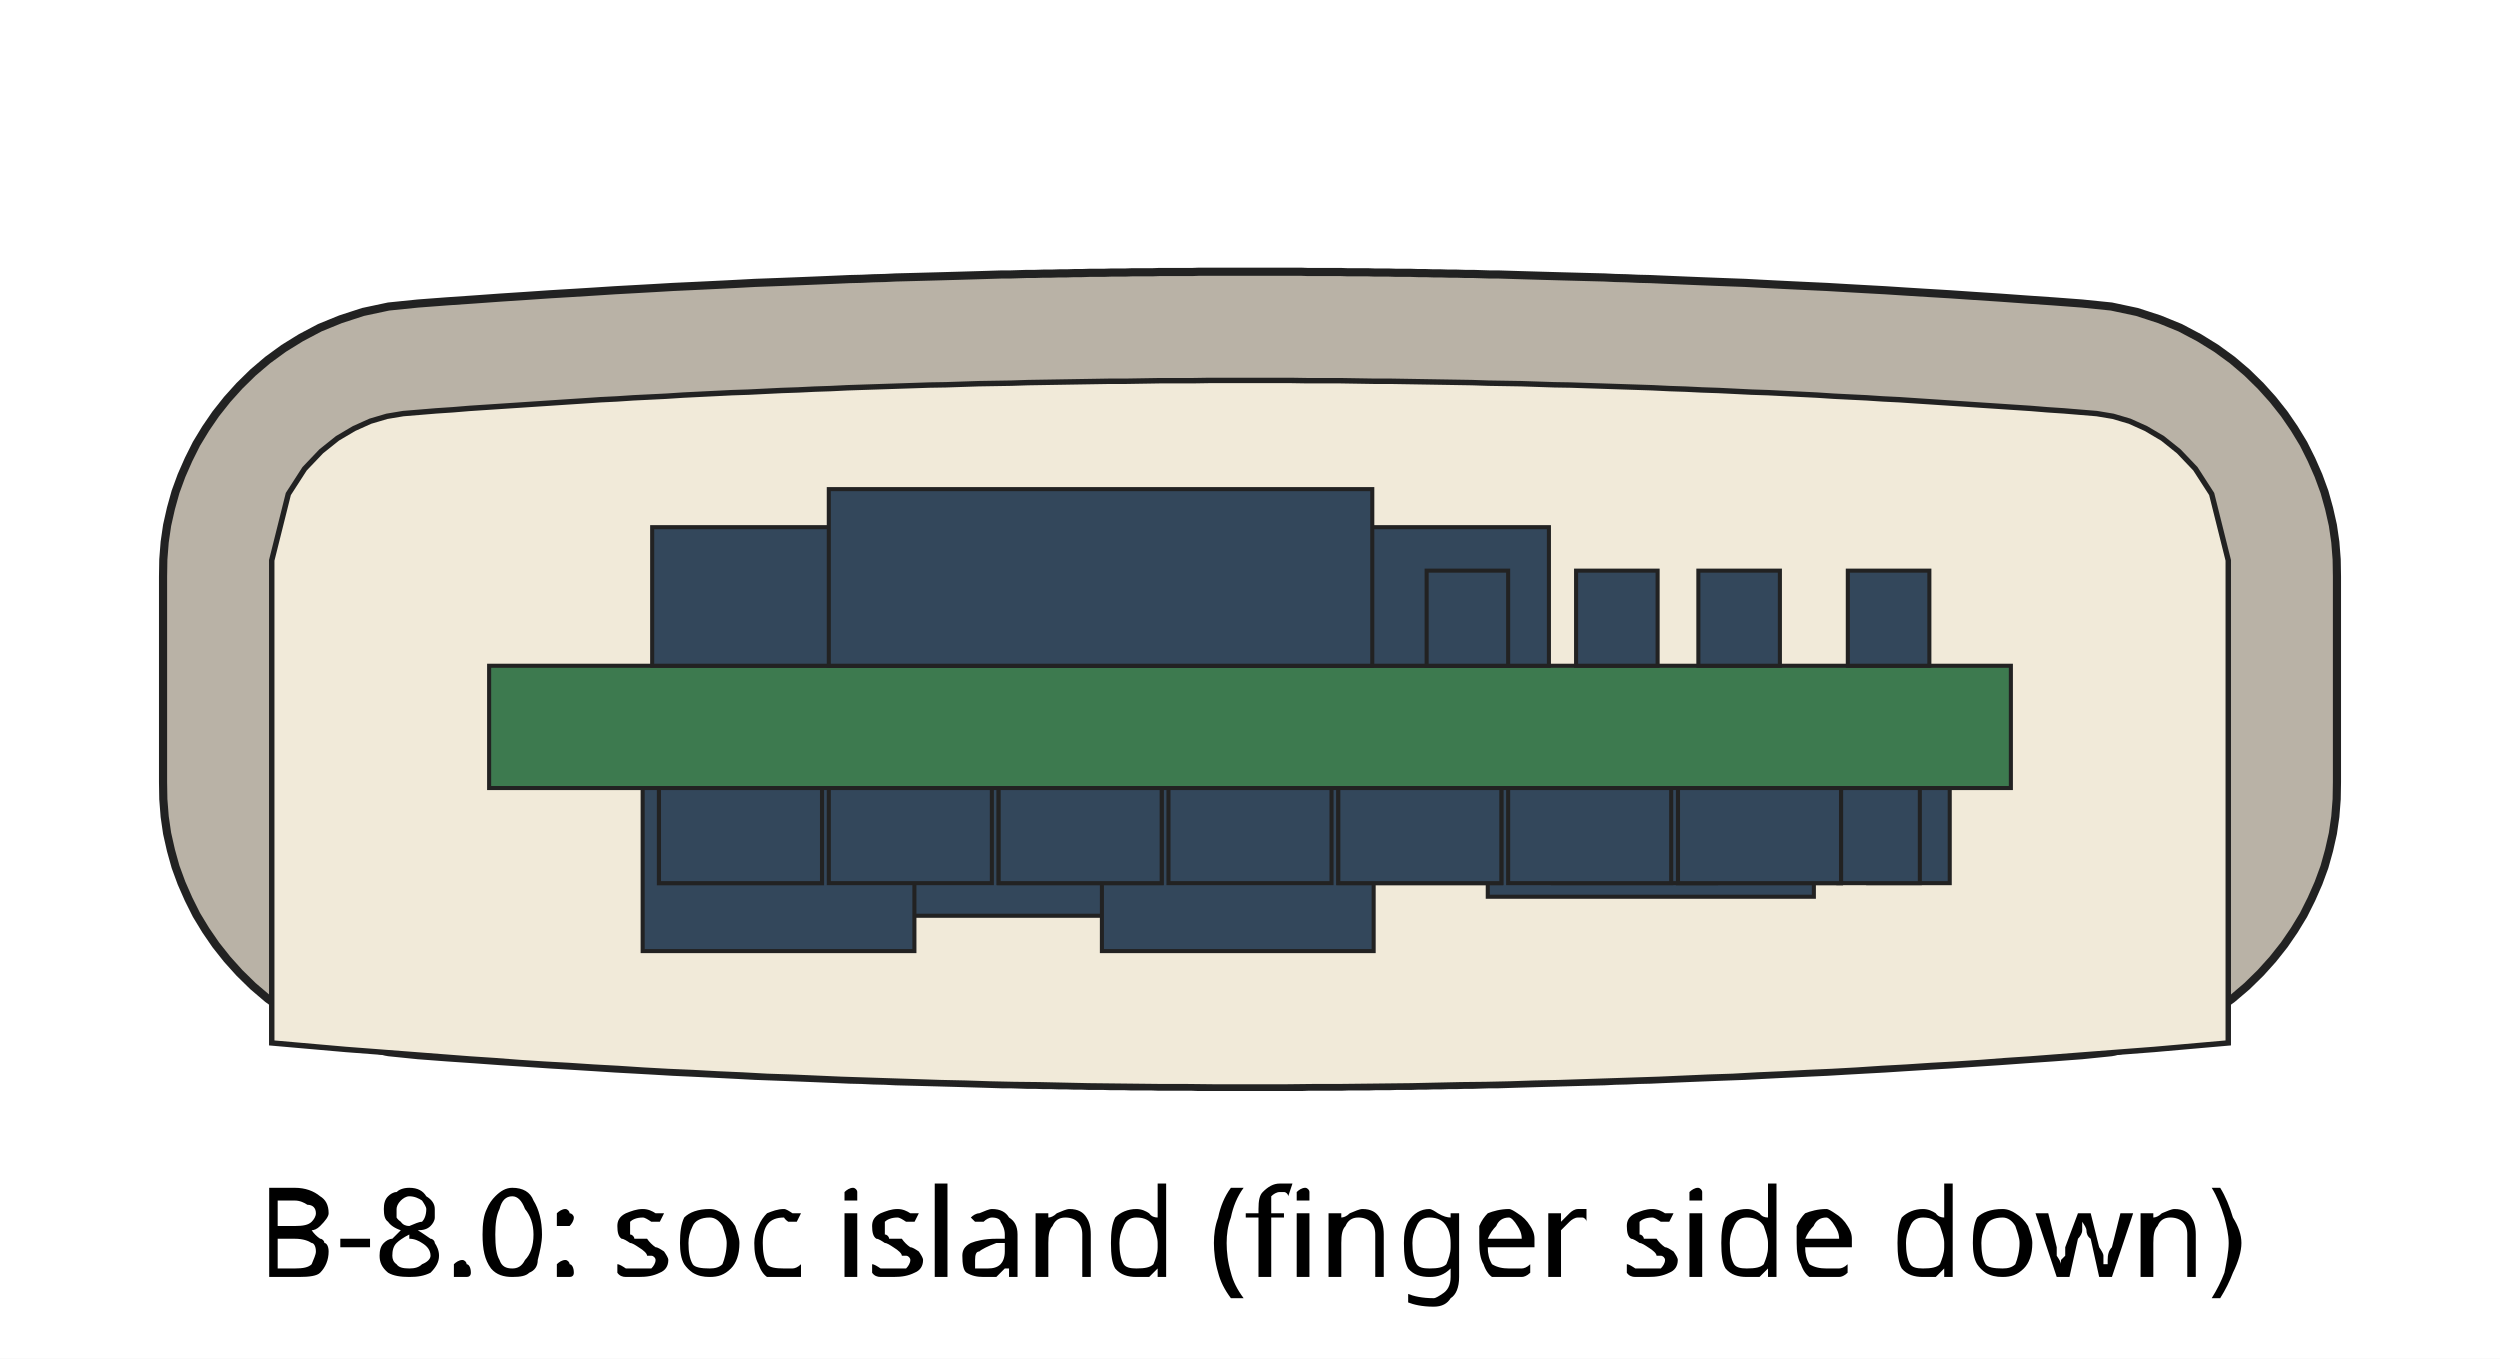
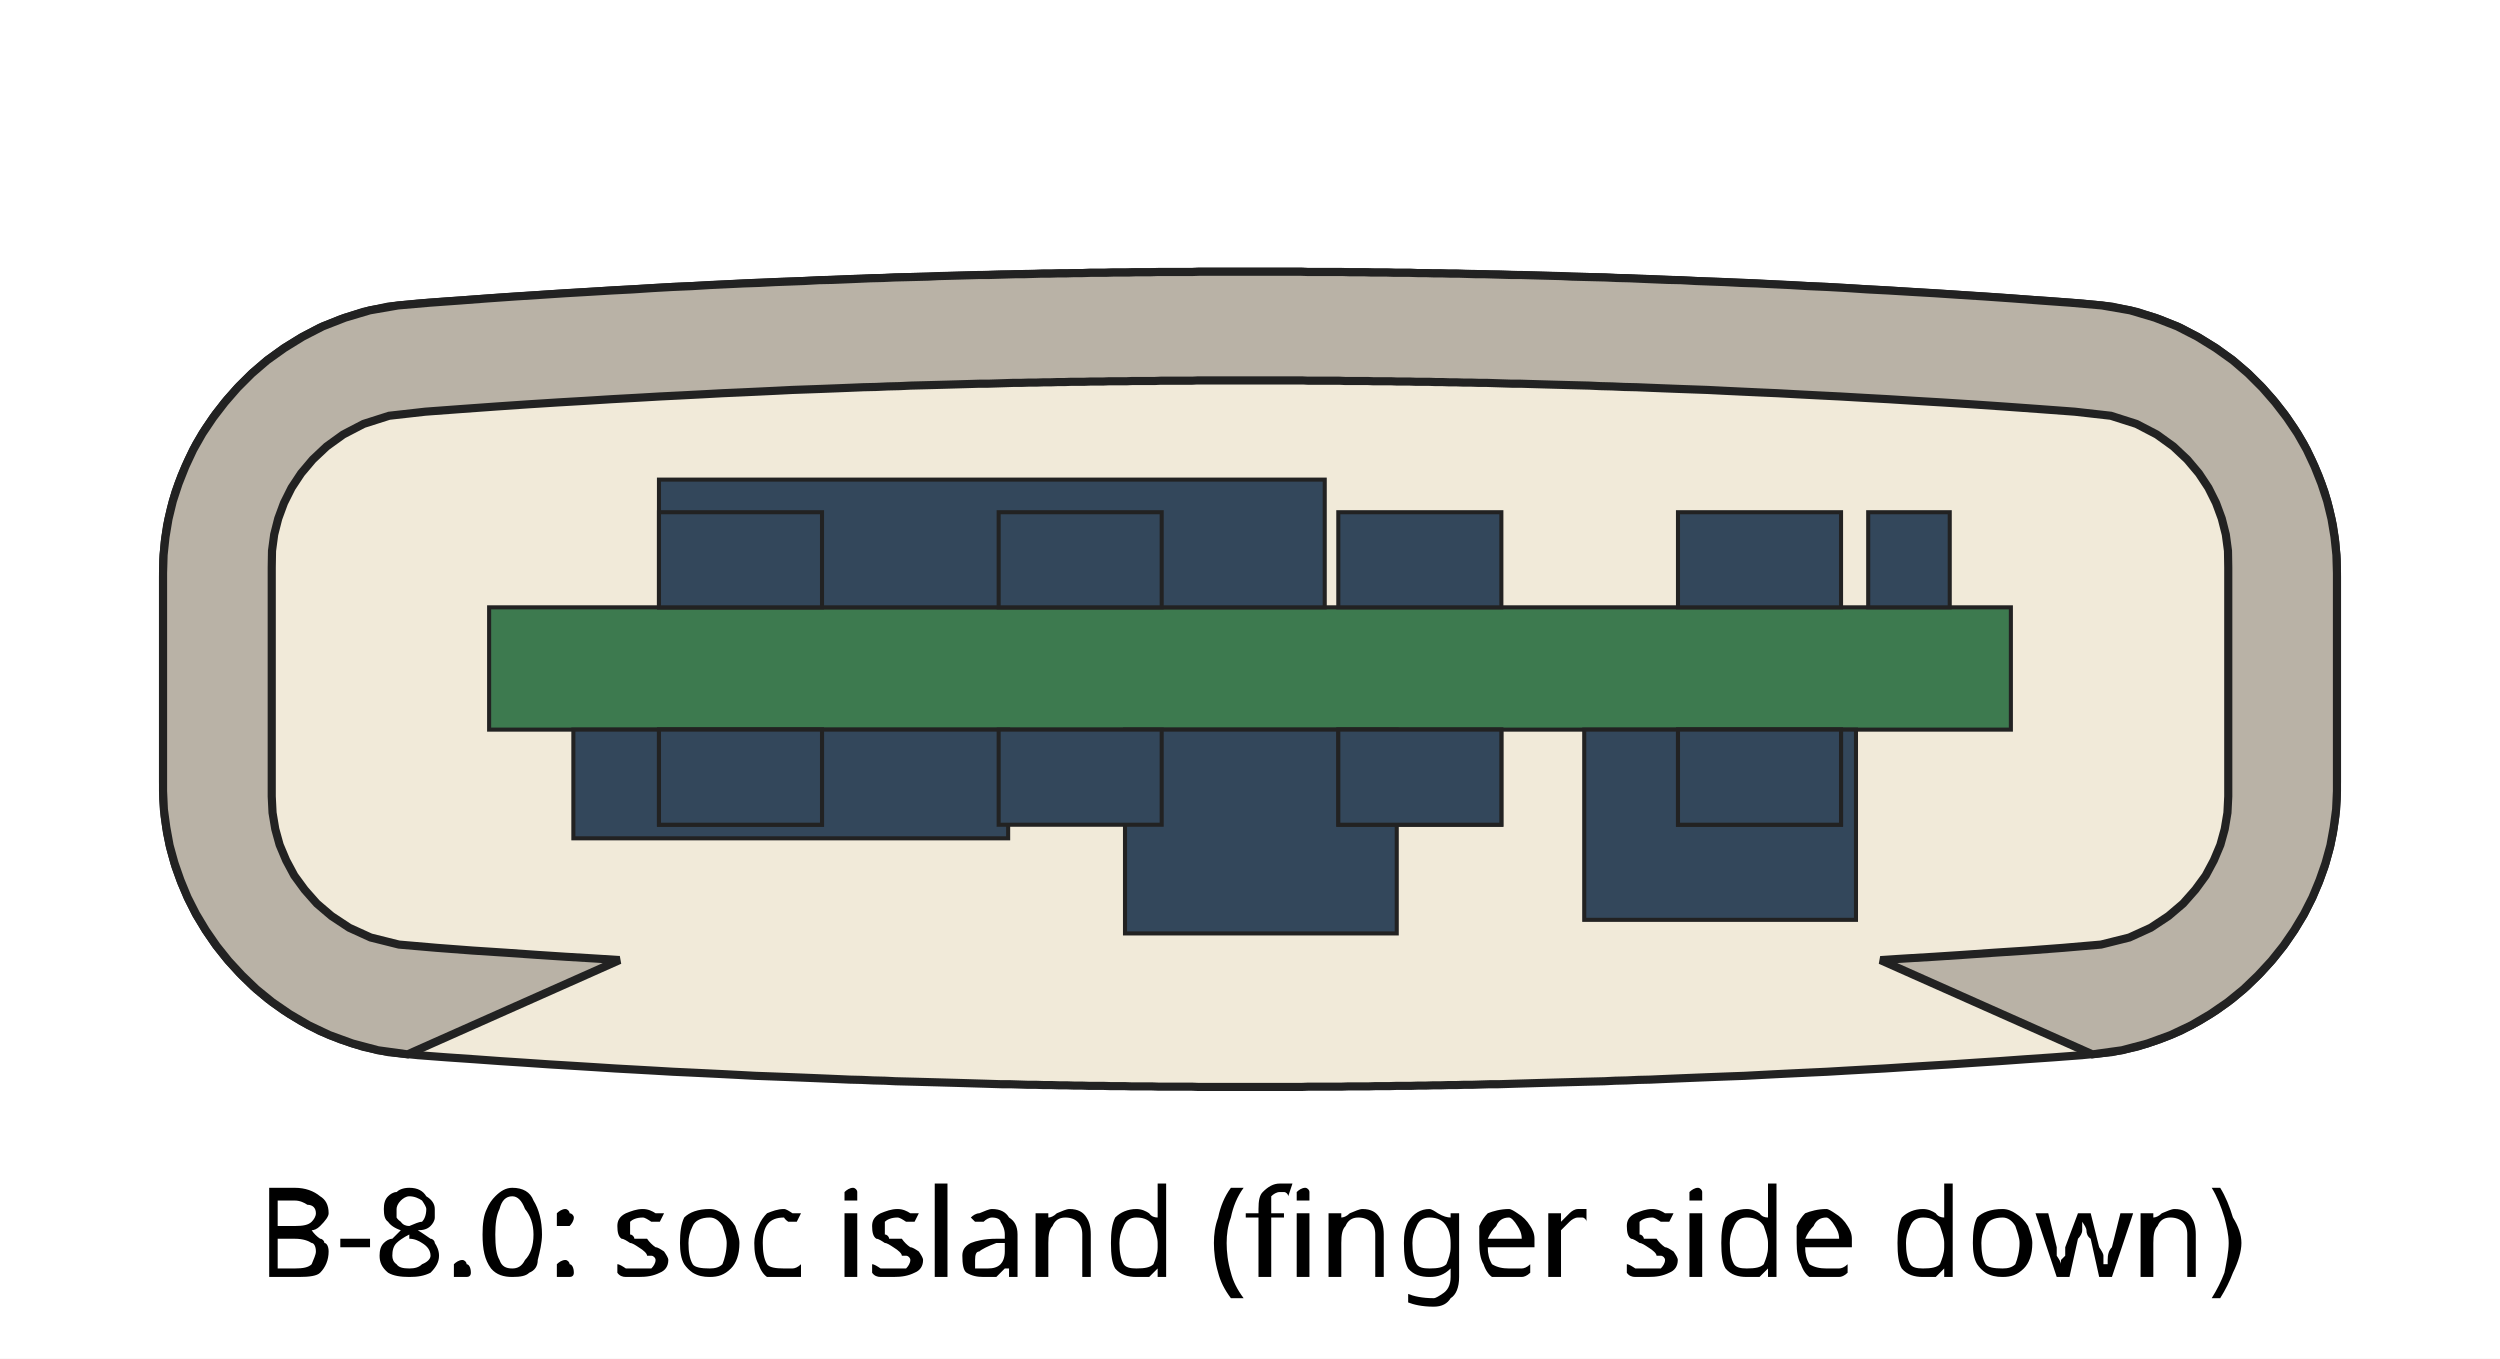
<svg xmlns="http://www.w3.org/2000/svg" viewBox="-4.60 -2.50 9.20 5.00" width="640" font-family="sans-serif">
  <rect x="-4.60" y="-2.50" width="9.20" height="5.00" fill="#fff" />
-   <polygon points="0.000,-1.500 0.024,-1.500 0.047,-1.500 0.071,-1.500 0.094,-1.500 0.118,-1.500 0.142,-1.500 0.166,-1.500 0.189,-1.500 0.213,-1.499 0.237,-1.499 0.262,-1.499 0.286,-1.499 0.310,-1.499 0.335,-1.499 0.360,-1.498 0.385,-1.498 0.410,-1.498 0.435,-1.498 0.461,-1.497 0.486,-1.497 0.512,-1.497 0.539,-1.496 0.565,-1.496 0.592,-1.496 0.619,-1.495 0.647,-1.495 0.675,-1.494 0.703,-1.494 0.732,-1.493 0.761,-1.493 0.790,-1.492 0.820,-1.492 0.850,-1.491 0.881,-1.490 0.913,-1.490 0.945,-1.489 0.977,-1.488 1.011,-1.487 1.045,-1.486 1.079,-1.485 1.115,-1.484 1.151,-1.483 1.188,-1.482 1.225,-1.481 1.264,-1.480 1.304,-1.479 1.344,-1.477 1.386,-1.476 1.429,-1.474 1.473,-1.473 1.518,-1.471 1.565,-1.469 1.613,-1.467 1.662,-1.465 1.713,-1.463 1.766,-1.461 1.821,-1.459 1.877,-1.456 1.935,-1.453 1.996,-1.450 2.059,-1.447 2.124,-1.444 2.192,-1.440 2.263,-1.436 2.336,-1.432 2.413,-1.427 2.494,-1.422 2.577,-1.417 2.665,-1.411 2.757,-1.405 2.854,-1.398 2.956,-1.391 3.062,-1.383 3.170,-1.372 3.264,-1.352 3.347,-1.325 3.423,-1.294 3.493,-1.257 3.556,-1.218 3.615,-1.175 3.669,-1.129 3.719,-1.080 3.764,-1.030 3.806,-0.977 3.843,-0.923 3.877,-0.867 3.906,-0.809 3.932,-0.750 3.954,-0.690 3.971,-0.629 3.985,-0.567 3.994,-0.505 3.999,-0.441 4.000,-0.378 4.000,-0.315 4.000,-0.252 4.000,-0.189 4.000,-0.126 4.000,-0.063 4.000,-0.000 4.000,0.063 4.000,0.126 4.000,0.189 4.000,0.252 4.000,0.315 4.000,0.378 3.999,0.441 3.994,0.505 3.985,0.567 3.971,0.629 3.954,0.690 3.932,0.750 3.906,0.809 3.877,0.867 3.843,0.923 3.806,0.977 3.764,1.030 3.719,1.080 3.669,1.129 3.615,1.175 3.556,1.218 3.493,1.257 3.423,1.294 3.347,1.325 3.264,1.352 3.170,1.372 3.062,1.383 2.956,1.391 2.854,1.398 2.757,1.405 2.665,1.411 2.577,1.417 2.494,1.422 2.413,1.427 2.336,1.432 2.263,1.436 2.192,1.440 2.124,1.444 2.059,1.447 1.996,1.450 1.935,1.453 1.877,1.456 1.821,1.459 1.766,1.461 1.713,1.463 1.662,1.465 1.613,1.467 1.565,1.469 1.518,1.471 1.473,1.473 1.429,1.474 1.386,1.476 1.344,1.477 1.304,1.479 1.264,1.480 1.225,1.481 1.188,1.482 1.151,1.483 1.115,1.484 1.079,1.485 1.045,1.486 1.011,1.487 0.977,1.488 0.945,1.489 0.913,1.490 0.881,1.490 0.850,1.491 0.820,1.492 0.790,1.492 0.761,1.493 0.732,1.493 0.703,1.494 0.675,1.494 0.647,1.495 0.619,1.495 0.592,1.496 0.565,1.496 0.539,1.496 0.512,1.497 0.486,1.497 0.461,1.497 0.435,1.498 0.410,1.498 0.385,1.498 0.360,1.498 0.335,1.499 0.310,1.499 0.286,1.499 0.262,1.499 0.237,1.499 0.213,1.499 0.189,1.500 0.166,1.500 0.142,1.500 0.118,1.500 0.094,1.500 0.071,1.500 0.047,1.500 0.024,1.500 0.000,1.500 -0.024,1.500 -0.047,1.500 -0.071,1.500 -0.094,1.500 -0.118,1.500 -0.142,1.500 -0.166,1.500 -0.189,1.500 -0.213,1.499 -0.237,1.499 -0.262,1.499 -0.286,1.499 -0.310,1.499 -0.335,1.499 -0.360,1.498 -0.385,1.498 -0.410,1.498 -0.435,1.498 -0.461,1.497 -0.486,1.497 -0.512,1.497 -0.539,1.496 -0.565,1.496 -0.592,1.496 -0.619,1.495 -0.647,1.495 -0.675,1.494 -0.703,1.494 -0.732,1.493 -0.761,1.493 -0.790,1.492 -0.820,1.492 -0.850,1.491 -0.881,1.490 -0.913,1.490 -0.945,1.489 -0.977,1.488 -1.011,1.487 -1.045,1.486 -1.079,1.485 -1.115,1.484 -1.151,1.483 -1.188,1.482 -1.225,1.481 -1.264,1.480 -1.304,1.479 -1.344,1.477 -1.386,1.476 -1.429,1.474 -1.473,1.473 -1.518,1.471 -1.565,1.469 -1.613,1.467 -1.662,1.465 -1.713,1.463 -1.766,1.461 -1.821,1.459 -1.877,1.456 -1.935,1.453 -1.996,1.450 -2.059,1.447 -2.124,1.444 -2.192,1.440 -2.263,1.436 -2.336,1.432 -2.413,1.427 -2.494,1.422 -2.577,1.417 -2.665,1.411 -2.757,1.405 -2.854,1.398 -2.956,1.391 -3.062,1.383 -3.170,1.372 -3.264,1.352 -3.347,1.325 -3.423,1.294 -3.493,1.257 -3.556,1.218 -3.615,1.175 -3.669,1.129 -3.719,1.080 -3.764,1.030 -3.806,0.977 -3.843,0.923 -3.877,0.867 -3.906,0.809 -3.932,0.750 -3.954,0.690 -3.971,0.629 -3.985,0.567 -3.994,0.505 -3.999,0.441 -4.000,0.378 -4.000,0.315 -4.000,0.252 -4.000,0.189 -4.000,0.126 -4.000,0.063 -4.000,0.000 -4.000,-0.063 -4.000,-0.126 -4.000,-0.189 -4.000,-0.252 -4.000,-0.315 -4.000,-0.378 -3.999,-0.441 -3.994,-0.505 -3.985,-0.567 -3.971,-0.629 -3.954,-0.690 -3.932,-0.750 -3.906,-0.809 -3.877,-0.867 -3.843,-0.923 -3.806,-0.977 -3.764,-1.030 -3.719,-1.080 -3.669,-1.129 -3.615,-1.175 -3.556,-1.218 -3.493,-1.257 -3.423,-1.294 -3.347,-1.325 -3.264,-1.352 -3.170,-1.372 -3.062,-1.383 -2.956,-1.391 -2.854,-1.398 -2.757,-1.405 -2.665,-1.411 -2.577,-1.417 -2.494,-1.422 -2.413,-1.427 -2.336,-1.432 -2.263,-1.436 -2.192,-1.440 -2.124,-1.444 -2.059,-1.447 -1.996,-1.450 -1.935,-1.453 -1.877,-1.456 -1.821,-1.459 -1.766,-1.461 -1.713,-1.463 -1.662,-1.465 -1.613,-1.467 -1.565,-1.469 -1.518,-1.471 -1.473,-1.473 -1.429,-1.474 -1.386,-1.476 -1.344,-1.477 -1.304,-1.479 -1.264,-1.480 -1.225,-1.481 -1.188,-1.482 -1.151,-1.483 -1.115,-1.484 -1.079,-1.485 -1.045,-1.486 -1.011,-1.487 -0.977,-1.488 -0.945,-1.489 -0.913,-1.490 -0.881,-1.490 -0.850,-1.491 -0.820,-1.492 -0.790,-1.492 -0.761,-1.493 -0.732,-1.493 -0.703,-1.494 -0.675,-1.494 -0.647,-1.495 -0.619,-1.495 -0.592,-1.496 -0.565,-1.496 -0.539,-1.496 -0.512,-1.497 -0.486,-1.497 -0.461,-1.497 -0.435,-1.498 -0.410,-1.498 -0.385,-1.498 -0.360,-1.498 -0.335,-1.499 -0.310,-1.499 -0.286,-1.499 -0.262,-1.499 -0.237,-1.499 -0.213,-1.499 -0.189,-1.500 -0.166,-1.500 -0.142,-1.500 -0.118,-1.500 -0.094,-1.500 -0.071,-1.500 -0.047,-1.500 -0.024,-1.500" fill="#b9b2a6" stroke="#222" stroke-width="0.03" />
-   <polygon points="-3.600,-0.438 -3.539,-0.682 -3.479,-0.775 -3.418,-0.839 -3.358,-0.887 -3.297,-0.923 -3.237,-0.950 -3.176,-0.968 -3.116,-0.978 -3.055,-0.983 -2.995,-0.988 -2.934,-0.992 -2.874,-0.997 -2.813,-1.001 -2.753,-1.005 -2.692,-1.009 -2.632,-1.013 -2.571,-1.017 -2.511,-1.021 -2.450,-1.025 -2.390,-1.029 -2.329,-1.032 -2.269,-1.036 -2.208,-1.039 -2.148,-1.042 -2.087,-1.046 -2.027,-1.049 -1.966,-1.052 -1.906,-1.055 -1.845,-1.057 -1.785,-1.060 -1.724,-1.063 -1.664,-1.065 -1.603,-1.068 -1.543,-1.070 -1.482,-1.073 -1.422,-1.075 -1.361,-1.077 -1.301,-1.079 -1.240,-1.081 -1.180,-1.083 -1.119,-1.084 -1.059,-1.086 -0.998,-1.088 -0.938,-1.089 -0.877,-1.090 -0.817,-1.092 -0.756,-1.093 -0.696,-1.094 -0.635,-1.095 -0.575,-1.096 -0.514,-1.097 -0.454,-1.097 -0.393,-1.098 -0.333,-1.099 -0.272,-1.099 -0.212,-1.099 -0.151,-1.100 -0.091,-1.100 -0.030,-1.100 0.030,-1.100 0.091,-1.100 0.151,-1.100 0.212,-1.099 0.272,-1.099 0.333,-1.099 0.393,-1.098 0.454,-1.097 0.514,-1.097 0.575,-1.096 0.635,-1.095 0.696,-1.094 0.756,-1.093 0.817,-1.092 0.877,-1.090 0.938,-1.089 0.998,-1.088 1.059,-1.086 1.119,-1.084 1.180,-1.083 1.240,-1.081 1.301,-1.079 1.361,-1.077 1.422,-1.075 1.482,-1.073 1.543,-1.070 1.603,-1.068 1.664,-1.065 1.724,-1.063 1.785,-1.060 1.845,-1.057 1.906,-1.055 1.966,-1.052 2.027,-1.049 2.087,-1.046 2.148,-1.042 2.208,-1.039 2.269,-1.036 2.329,-1.032 2.390,-1.029 2.450,-1.025 2.511,-1.021 2.571,-1.017 2.632,-1.013 2.692,-1.009 2.753,-1.005 2.813,-1.001 2.874,-0.997 2.934,-0.992 2.995,-0.988 3.055,-0.983 3.116,-0.978 3.176,-0.968 3.237,-0.950 3.297,-0.923 3.358,-0.887 3.418,-0.839 3.479,-0.775 3.539,-0.682 3.600,-0.438 3.600,1.338 3.509,1.346 3.418,1.354 3.327,1.362 3.235,1.369 3.144,1.376 3.053,1.383 2.962,1.390 2.871,1.397 2.780,1.403 2.689,1.410 2.597,1.416 2.506,1.421 2.415,1.427 2.324,1.432 2.233,1.438 2.142,1.443 2.051,1.447 1.959,1.452 1.868,1.456 1.777,1.461 1.686,1.464 1.595,1.468 1.504,1.472 1.413,1.475 1.322,1.478 1.230,1.481 1.139,1.484 1.048,1.486 0.957,1.489 0.866,1.491 0.775,1.492 0.684,1.494 0.592,1.496 0.501,1.497 0.410,1.498 0.319,1.499 0.228,1.499 0.137,1.500 0.046,1.500 -0.046,1.500 -0.137,1.500 -0.228,1.499 -0.319,1.499 -0.410,1.498 -0.501,1.497 -0.592,1.496 -0.684,1.494 -0.775,1.492 -0.866,1.491 -0.957,1.489 -1.048,1.486 -1.139,1.484 -1.230,1.481 -1.322,1.478 -1.413,1.475 -1.504,1.472 -1.595,1.468 -1.686,1.464 -1.777,1.461 -1.868,1.456 -1.959,1.452 -2.051,1.447 -2.142,1.443 -2.233,1.438 -2.324,1.432 -2.415,1.427 -2.506,1.421 -2.597,1.416 -2.689,1.410 -2.780,1.403 -2.871,1.397 -2.962,1.390 -3.053,1.383 -3.144,1.376 -3.235,1.369 -3.327,1.362 -3.418,1.354 -3.509,1.346 -3.600,1.338" fill="#f1ead9" stroke="#222" stroke-width="0.02" />
-   <polygon points="-2.800,0.400 -2.800,-0.050 2.800,-0.050 2.800,0.400" fill="#3d7a4f" stroke="#222" stroke-width="0.015" />
-   <polygon points="-2.175,0.870 -2.175,0.400 0.275,0.400 0.275,0.870" fill="#33475b" stroke="#222" stroke-width="0.015" />
-   <polygon points="0.875,0.800 0.875,0.400 2.075,0.400 2.075,0.800" fill="#33475b" stroke="#222" stroke-width="0.015" />
-   <polygon points="2.275,0.750 2.275,0.400 2.575,0.400 2.575,0.750" fill="#33475b" stroke="#222" stroke-width="0.015" />
-   <polygon points="-2.235,1.000 -2.235,0.400 -1.235,0.400 -1.235,1.000" fill="#33475b" stroke="#222" stroke-width="0.015" />
-   <polygon points="-0.545,1.000 -0.545,0.400 0.455,0.400 0.455,1.000" fill="#33475b" stroke="#222" stroke-width="0.015" />
-   <polygon points="1.115,0.750 1.115,0.400 1.715,0.400 1.715,0.750" fill="#33475b" stroke="#222" stroke-width="0.015" />
-   <polygon points="2.165,0.750 2.165,0.400 2.465,0.400 2.465,0.750" fill="#33475b" stroke="#222" stroke-width="0.015" />
-   <polygon points="-2.175,0.750 -2.175,0.400 -1.575,0.400 -1.575,0.750" fill="#33475b" stroke="#222" stroke-width="0.015" />
-   <polygon points="-0.925,0.750 -0.925,0.400 -0.325,0.400 -0.325,0.750" fill="#33475b" stroke="#222" stroke-width="0.015" />
-   <polygon points="0.325,0.750 0.325,0.400 0.925,0.400 0.925,0.750" fill="#33475b" stroke="#222" stroke-width="0.015" />
-   <polygon points="1.575,0.750 1.575,0.400 2.175,0.400 2.175,0.750" fill="#33475b" stroke="#222" stroke-width="0.015" />
-   <polygon points="-2.175,0.750 -2.175,0.400 -1.575,0.400 -1.575,0.750" fill="#33475b" stroke="#222" stroke-width="0.015" />
-   <polygon points="-0.925,0.750 -0.925,0.400 -0.325,0.400 -0.325,0.750" fill="#33475b" stroke="#222" stroke-width="0.015" />
-   <polygon points="0.325,0.750 0.325,0.400 0.925,0.400 0.925,0.750" fill="#33475b" stroke="#222" stroke-width="0.015" />
-   <polygon points="1.575,0.750 1.575,0.400 2.175,0.400 2.175,0.750" fill="#33475b" stroke="#222" stroke-width="0.015" />
-   <polygon points="-1.550,0.750 -1.550,0.400 -0.950,0.400 -0.950,0.750" fill="#33475b" stroke="#222" stroke-width="0.015" />
-   <polygon points="-0.300,0.750 -0.300,0.400 0.300,0.400 0.300,0.750" fill="#33475b" stroke="#222" stroke-width="0.015" />
-   <polygon points="0.950,0.750 0.950,0.400 1.550,0.400 1.550,0.750" fill="#33475b" stroke="#222" stroke-width="0.015" />
-   <polygon points="-2.200,-0.050 -2.200,-0.560 1.100,-0.560 1.100,-0.050" fill="#33475b" stroke="#222" stroke-width="0.015" />
-   <polygon points="1.650,-0.050 1.650,-0.400 1.950,-0.400 1.950,-0.050" fill="#33475b" stroke="#222" stroke-width="0.015" />
-   <polygon points="2.200,-0.050 2.200,-0.400 2.500,-0.400 2.500,-0.050" fill="#33475b" stroke="#222" stroke-width="0.015" />
-   <polygon points="-1.550,-0.050 -1.550,-0.700 0.450,-0.700 0.450,-0.050" fill="#33475b" stroke="#222" stroke-width="0.015" />
-   <polygon points="0.650,-0.050 0.650,-0.400 0.950,-0.400 0.950,-0.050" fill="#33475b" stroke="#222" stroke-width="0.015" />
-   <polygon points="1.200,-0.050 1.200,-0.400 1.500,-0.400 1.500,-0.050" fill="#33475b" stroke="#222" stroke-width="0.015" />
+   <polygon points="0.000,-1.500 0.024,-1.500 0.047,-1.500 0.071,-1.500 0.094,-1.500 0.118,-1.500 0.142,-1.500 0.166,-1.500 0.189,-1.500 0.213,-1.499 0.237,-1.499 0.262,-1.499 0.286,-1.499 0.310,-1.499 0.335,-1.499 0.360,-1.498 0.385,-1.498 0.410,-1.498 0.435,-1.498 0.461,-1.497 0.486,-1.497 0.512,-1.497 0.539,-1.496 0.565,-1.496 0.592,-1.496 0.619,-1.495 0.647,-1.495 0.675,-1.494 0.703,-1.494 0.732,-1.493 0.761,-1.493 0.790,-1.492 0.820,-1.492 0.850,-1.491 0.881,-1.490 0.913,-1.490 0.945,-1.489 0.977,-1.488 1.011,-1.487 1.045,-1.486 1.079,-1.485 1.115,-1.484 1.151,-1.483 1.188,-1.482 1.225,-1.481 1.264,-1.480 1.304,-1.479 1.344,-1.477 1.386,-1.476 1.429,-1.474 1.473,-1.473 1.518,-1.471 1.565,-1.469 1.613,-1.467 1.662,-1.465 1.713,-1.463 1.766,-1.461 1.821,-1.459 1.877,-1.456 1.935,-1.453 1.996,-1.450 2.059,-1.447 2.124,-1.444 2.192,-1.440 2.263,-1.436 2.336,-1.432 2.413,-1.427 2.494,-1.422 2.577,-1.417 2.665,-1.411 2.757,-1.405 2.854,-1.398 2.956,-1.391 3.062,-1.383 3.170,-1.372 3.264,-1.352 3.347,-1.325 3.423,-1.294 3.493,-1.257 3.556,-1.218 3.615,-1.175 3.669,-1.129 3.719,-1.080 3.764,-1.030 3.806,-0.977 3.843,-0.923 3.877,-0.867 3.906,-0.809 3.932,-0.750 3.954,-0.690 3.971,-0.629 3.985,-0.567 3.994,-0.505 3.999,-0.441 4.000,-0.378 4.000,-0.315 4.000,-0.252 4.000,-0.189 4.000,-0.126 4.000,-0.063 4.000,-0.000 4.000,0.063 4.000,0.126 4.000,0.189 4.000,0.252 4.000,0.315 4.000,0.378 3.999,0.441 3.994,0.505 3.985,0.567 3.971,0.629 3.954,0.690 3.932,0.750 3.906,0.809 3.877,0.867 3.843,0.923 3.806,0.977 3.764,1.030 3.719,1.080 3.669,1.129 3.615,1.175 3.556,1.218 3.493,1.257 3.423,1.294 3.347,1.325 3.264,1.352 3.170,1.372 3.062,1.383 2.956,1.391 2.854,1.398 2.757,1.405 2.665,1.411 2.577,1.417 2.494,1.422 2.413,1.427 2.336,1.432 2.263,1.436 2.192,1.440 2.124,1.444 2.059,1.447 1.996,1.450 1.935,1.453 1.877,1.456 1.821,1.459 1.766,1.461 1.713,1.463 1.662,1.465 1.613,1.467 1.565,1.469 1.518,1.471 1.473,1.473 1.429,1.474 1.386,1.476 1.344,1.477 1.304,1.479 1.264,1.480 1.225,1.481 1.188,1.482 1.151,1.483 1.115,1.484 1.079,1.485 1.045,1.486 1.011,1.487 0.977,1.488 0.945,1.489 0.913,1.490 0.881,1.490 0.850,1.491 0.820,1.492 0.790,1.492 0.761,1.493 0.732,1.493 0.703,1.494 0.675,1.494 0.647,1.495 0.619,1.495 0.592,1.496 0.565,1.496 0.539,1.496 0.512,1.497 0.486,1.497 0.461,1.497 0.435,1.498 0.410,1.498 0.385,1.498 0.360,1.498 0.335,1.499 0.310,1.499 0.286,1.499 0.262,1.499 0.237,1.499 0.213,1.499 0.189,1.500 0.166,1.500 0.142,1.500 0.118,1.500 0.094,1.500 0.071,1.500 0.047,1.500 0.024,1.500 0.000,1.500 -0.024,1.500 -0.047,1.500 -0.071,1.500 -0.094,1.500 -0.118,1.500 -0.142,1.500 -0.166,1.500 -0.189,1.500 -0.213,1.499 -0.237,1.499 -0.262,1.499 -0.286,1.499 -0.310,1.499 -0.335,1.499 -0.360,1.498 -0.385,1.498 -0.410,1.498 -0.435,1.498 -0.461,1.497 -0.486,1.497 -0.512,1.497 -0.539,1.496 -0.565,1.496 -0.592,1.496 -0.619,1.495 -0.647,1.495 -0.675,1.494 -0.703,1.494 -0.732,1.493 -0.761,1.493 -0.790,1.492 -0.820,1.492 -0.850,1.491 -0.881,1.490 -0.913,1.490 -0.945,1.489 -0.977,1.488 -1.011,1.487 -1.045,1.486 -1.079,1.485 -1.115,1.484 -1.151,1.483 -1.188,1.482 -1.225,1.481 -1.264,1.480 -1.304,1.479 -1.344,1.477 -1.386,1.476 -1.429,1.474 -1.473,1.473 -1.518,1.471 -1.565,1.469 -1.613,1.467 -1.662,1.465 -1.713,1.463 -1.766,1.461 -1.821,1.459 -1.877,1.456 -1.935,1.453 -1.996,1.450 -2.059,1.447 -2.124,1.444 -2.192,1.440 -2.263,1.436 -2.336,1.432 -2.413,1.427 -2.494,1.422 -2.577,1.417 -2.665,1.411 -2.757,1.405 -2.854,1.398 -2.956,1.391 -3.062,1.383 -3.170,1.372 -3.264,1.352 -3.347,1.325 -3.423,1.294 -3.493,1.257 -3.556,1.218 -3.615,1.175 -3.669,1.129 -3.719,1.080 -3.764,1.030 -3.806,0.977 -3.843,0.923 -3.877,0.867 -3.906,0.809 -3.932,0.750 -3.954,0.690 -3.971,0.629 -3.985,0.567 -3.994,0.505 -3.999,0.441 -4.000,0.378 -4.000,0.315 -4.000,0.252 -4.000,0.189 -4.000,0.126 -4.000,0.063 -4.000,0.000 -4.000,-0.063 -4.000,-0.126 -4.000,-0.189 -4.000,-0.252 -4.000,-0.315 -4.000,-0.378 -3.999,-0.441 -3.994,-0.505 -3.985,-0.567 -3.971,-0.629 -3.954,-0.690 -3.932,-0.750 -3.906,-0.809 -3.877,-0.867 -3.843,-0.923 -3.806,-0.977 -3.764,-1.030 -3.719,-1.080 -3.669,-1.129 -3.615,-1.175 -3.556,-1.218 -3.493,-1.257 -3.423,-1.294 -3.347,-1.325 -3.264,-1.352 -3.170,-1.372 -3.062,-1.383 -2.956,-1.391 -2.854,-1.398 -2.757,-1.405 -2.665,-1.411 -2.577,-1.417 -2.494,-1.422 -2.413,-1.427 -2.336,-1.432 -2.263,-1.436 -2.192,-1.440 -2.124,-1.444 -2.059,-1.447 -1.996,-1.450 -1.935,-1.453 -1.877,-1.456 -1.821,-1.459 -1.766,-1.461 -1.713,-1.463 -1.662,-1.465 -1.613,-1.467 -1.565,-1.469 -1.518,-1.471 -1.473,-1.473 -1.429,-1.474 -1.386,-1.476 -1.344,-1.477 -1.304,-1.479 -1.264,-1.480 -1.225,-1.481 -1.188,-1.482 -1.151,-1.483 -1.115,-1.484 -1.079,-1.485 -1.045,-1.486 -1.011,-1.487 -0.977,-1.488 -0.945,-1.489 -0.913,-1.490 -0.881,-1.490 -0.850,-1.491 -0.820,-1.492 -0.790,-1.492 -0.761,-1.493 -0.732,-1.493 -0.703,-1.494 -0.675,-1.494 -0.647,-1.495 -0.619,-1.495 -0.592,-1.496 -0.565,-1.496 -0.539,-1.496 -0.512,-1.497 -0.486,-1.497 -0.461,-1.497 -0.435,-1.498 -0.410,-1.498 -0.385,-1.498 -0.360,-1.498 -0.335,-1.499 -0.310,-1.499 -0.286,-1.499 -0.262,-1.499 -0.237,-1.499 -0.213,-1.499 -0.189,-1.500 -0.166,-1.500 -0.142,-1.500 -0.118,-1.500 -0.094,-1.500 -0.071,-1.500 -0.047,-1.500 -0.024,-1.500" fill="#f1ead9" stroke="#222" stroke-width="0.03" />
+   <polygon points="-3.100,1.380 -3.209,1.365 -3.303,1.340 -3.388,1.309 -3.464,1.273 -3.534,1.232 -3.598,1.188 -3.657,1.140 -3.710,1.089 -3.759,1.036 -3.803,0.981 -3.843,0.923 -3.879,0.863 -3.910,0.802 -3.936,0.739 -3.958,0.676 -3.976,0.611 -3.988,0.545 -3.997,0.478 -4.000,0.411 -4.000,0.344 -4.000,0.277 -4.000,0.210 -4.000,0.143 -4.000,0.077 -4.000,0.010 -4.000,-0.056 -4.000,-0.123 -4.000,-0.190 -4.000,-0.257 -4.000,-0.323 -4.000,-0.391 -3.998,-0.458 -3.991,-0.524 -3.980,-0.590 -3.964,-0.656 -3.943,-0.720 -3.918,-0.783 -3.889,-0.845 -3.855,-0.905 -3.816,-0.963 -3.773,-1.019 -3.726,-1.073 -3.674,-1.125 -3.617,-1.174 -3.554,-1.219 -3.486,-1.261 -3.412,-1.299 -3.330,-1.331 -3.239,-1.358 -3.135,-1.376 -3.020,-1.386 -2.909,-1.394 -2.804,-1.402 -2.704,-1.409 -2.609,-1.415 -2.519,-1.421 -2.433,-1.426 -2.350,-1.431 -2.272,-1.435 -2.197,-1.440 -2.125,-1.444 -2.055,-1.447 -1.989,-1.451 -1.925,-1.454 -1.864,-1.457 -1.804,-1.459 -1.747,-1.462 -1.692,-1.464 -1.639,-1.466 -1.587,-1.469 -1.537,-1.470 -1.488,-1.472 -1.441,-1.474 -1.396,-1.476 -1.351,-1.477 -1.308,-1.479 -1.266,-1.480 -1.225,-1.481 -1.185,-1.482 -1.146,-1.484 -1.108,-1.485 -1.070,-1.486 -1.034,-1.487 -0.998,-1.488 -0.963,-1.488 -0.929,-1.489 -0.895,-1.490 -0.862,-1.491 -0.830,-1.491 -0.798,-1.492 -0.767,-1.493 -0.736,-1.493 -0.705,-1.494 -0.675,-1.494 -0.646,-1.495 -0.617,-1.495 -0.588,-1.496 -0.560,-1.496 -0.532,-1.496 -0.504,-1.497 -0.476,-1.497 -0.449,-1.497 -0.422,-1.498 -0.395,-1.498 -0.369,-1.498 -0.343,-1.499 -0.316,-1.499 -0.291,-1.499 -0.265,-1.499 -0.239,-1.499 -0.214,-1.499 -0.188,-1.500 -0.163,-1.500 -0.138,-1.500 -0.113,-1.500 -0.088,-1.500 -0.062,-1.500 -0.037,-1.500 -0.012,-1.500 0.012,-1.500 0.037,-1.500 0.062,-1.500 0.088,-1.500 0.113,-1.500 0.138,-1.500 0.163,-1.500 0.188,-1.500 0.214,-1.499 0.239,-1.499 0.265,-1.499 0.291,-1.499 0.316,-1.499 0.343,-1.499 0.369,-1.498 0.395,-1.498 0.422,-1.498 0.449,-1.497 0.476,-1.497 0.504,-1.497 0.532,-1.496 0.560,-1.496 0.588,-1.496 0.617,-1.495 0.646,-1.495 0.675,-1.494 0.705,-1.494 0.736,-1.493 0.767,-1.493 0.798,-1.492 0.830,-1.491 0.862,-1.491 0.895,-1.490 0.929,-1.489 0.963,-1.488 0.998,-1.488 1.034,-1.487 1.070,-1.486 1.108,-1.485 1.146,-1.484 1.185,-1.482 1.225,-1.481 1.266,-1.480 1.308,-1.479 1.351,-1.477 1.396,-1.476 1.441,-1.474 1.488,-1.472 1.537,-1.470 1.587,-1.469 1.639,-1.466 1.692,-1.464 1.747,-1.462 1.804,-1.459 1.864,-1.457 1.925,-1.454 1.989,-1.451 2.055,-1.447 2.125,-1.444 2.197,-1.440 2.272,-1.435 2.350,-1.431 2.433,-1.426 2.519,-1.421 2.609,-1.415 2.704,-1.409 2.804,-1.402 2.909,-1.394 3.020,-1.386 3.135,-1.376 3.239,-1.358 3.330,-1.331 3.412,-1.299 3.486,-1.261 3.554,-1.219 3.617,-1.174 3.674,-1.125 3.726,-1.073 3.773,-1.019 3.816,-0.963 3.855,-0.905 3.889,-0.845 3.918,-0.783 3.943,-0.720 3.964,-0.656 3.980,-0.590 3.991,-0.524 3.998,-0.458 4.000,-0.391 4.000,-0.323 4.000,-0.257 4.000,-0.190 4.000,-0.123 4.000,-0.056 4.000,0.010 4.000,0.077 4.000,0.143 4.000,0.210 4.000,0.277 4.000,0.344 4.000,0.411 3.997,0.478 3.988,0.545 3.976,0.611 3.958,0.676 3.936,0.739 3.910,0.802 3.879,0.863 3.843,0.923 3.803,0.981 3.759,1.036 3.710,1.089 3.657,1.140 3.598,1.188 3.534,1.232 3.464,1.273 3.388,1.309 3.303,1.340 3.209,1.365 3.100,1.380 2.320,1.033 2.415,1.027 2.516,1.021 2.623,1.014 2.738,1.006 2.861,0.998 2.993,0.988 3.132,0.976 3.236,0.950 3.315,0.914 3.380,0.871 3.434,0.825 3.479,0.774 3.517,0.722 3.547,0.666 3.571,0.609 3.587,0.551 3.597,0.491 3.600,0.431 3.600,0.370 3.600,0.310 3.600,0.249 3.600,0.189 3.600,0.129 3.600,0.069 3.600,0.009 3.600,-0.051 3.600,-0.111 3.600,-0.171 3.600,-0.231 3.600,-0.291 3.600,-0.352 3.600,-0.412 3.599,-0.473 3.591,-0.533 3.576,-0.592 3.555,-0.649 3.527,-0.705 3.492,-0.758 3.449,-0.809 3.398,-0.857 3.337,-0.901 3.262,-0.940 3.168,-0.970 3.035,-0.985 2.900,-0.995 2.775,-1.004 2.658,-1.012 2.548,-1.019 2.445,-1.025 2.349,-1.031 2.258,-1.036 2.172,-1.041 2.091,-1.045 2.014,-1.049 1.941,-1.053 1.872,-1.056 1.807,-1.059 1.744,-1.062 1.685,-1.065 1.628,-1.067 1.573,-1.069 1.521,-1.071 1.471,-1.073 1.423,-1.075 1.377,-1.076 1.333,-1.078 1.290,-1.079 1.249,-1.081 1.209,-1.082 1.170,-1.083 1.133,-1.084 1.097,-1.085 1.062,-1.086 1.028,-1.087 0.995,-1.088 0.963,-1.088 0.932,-1.089 0.901,-1.090 0.872,-1.091 0.843,-1.091 0.815,-1.092 0.787,-1.092 0.760,-1.093 0.734,-1.093 0.708,-1.094 0.683,-1.094 0.658,-1.095 0.633,-1.095 0.610,-1.095 0.586,-1.096 0.563,-1.096 0.540,-1.096 0.518,-1.097 0.496,-1.097 0.474,-1.097 0.453,-1.097 0.432,-1.098 0.411,-1.098 0.390,-1.098 0.370,-1.098 0.349,-1.098 0.329,-1.099 0.310,-1.099 0.290,-1.099 0.271,-1.099 0.251,-1.099 0.232,-1.099 0.213,-1.099 0.194,-1.100 0.175,-1.100 0.157,-1.100 0.138,-1.100 0.119,-1.100 0.101,-1.100 0.083,-1.100 0.064,-1.100 0.046,-1.100 0.027,-1.100 0.009,-1.100 -0.009,-1.100 -0.027,-1.100 -0.046,-1.100 -0.064,-1.100 -0.083,-1.100 -0.101,-1.100 -0.119,-1.100 -0.138,-1.100 -0.157,-1.100 -0.175,-1.100 -0.194,-1.100 -0.213,-1.099 -0.232,-1.099 -0.251,-1.099 -0.271,-1.099 -0.290,-1.099 -0.310,-1.099 -0.329,-1.099 -0.349,-1.098 -0.370,-1.098 -0.390,-1.098 -0.411,-1.098 -0.432,-1.098 -0.453,-1.097 -0.474,-1.097 -0.496,-1.097 -0.518,-1.097 -0.540,-1.096 -0.563,-1.096 -0.586,-1.096 -0.610,-1.095 -0.633,-1.095 -0.658,-1.095 -0.683,-1.094 -0.708,-1.094 -0.734,-1.093 -0.760,-1.093 -0.787,-1.092 -0.815,-1.092 -0.843,-1.091 -0.872,-1.091 -0.901,-1.090 -0.932,-1.089 -0.963,-1.088 -0.995,-1.088 -1.028,-1.087 -1.062,-1.086 -1.097,-1.085 -1.133,-1.084 -1.170,-1.083 -1.209,-1.082 -1.249,-1.081 -1.290,-1.079 -1.333,-1.078 -1.377,-1.076 -1.423,-1.075 -1.471,-1.073 -1.521,-1.071 -1.573,-1.069 -1.628,-1.067 -1.685,-1.065 -1.744,-1.062 -1.807,-1.059 -1.872,-1.056 -1.941,-1.053 -2.014,-1.049 -2.091,-1.045 -2.172,-1.041 -2.258,-1.036 -2.349,-1.031 -2.445,-1.025 -2.548,-1.019 -2.658,-1.012 -2.775,-1.004 -2.900,-0.995 -3.035,-0.985 -3.168,-0.970 -3.262,-0.940 -3.337,-0.901 -3.398,-0.857 -3.449,-0.809 -3.492,-0.758 -3.527,-0.705 -3.555,-0.649 -3.576,-0.592 -3.591,-0.533 -3.599,-0.473 -3.600,-0.412 -3.600,-0.352 -3.600,-0.291 -3.600,-0.231 -3.600,-0.171 -3.600,-0.111 -3.600,-0.051 -3.600,0.009 -3.600,0.069 -3.600,0.129 -3.600,0.189 -3.600,0.249 -3.600,0.310 -3.600,0.370 -3.600,0.431 -3.597,0.491 -3.587,0.551 -3.571,0.609 -3.547,0.666 -3.517,0.722 -3.479,0.774 -3.434,0.825 -3.380,0.871 -3.315,0.914 -3.236,0.950 -3.132,0.976 -2.993,0.988 -2.861,0.998 -2.738,1.006 -2.623,1.014 -2.516,1.021 -2.415,1.027 -2.320,1.033" fill="#b9b2a6" stroke="#222" stroke-width="0.03" />
+   <polygon points="-2.800,0.185 -2.800,-0.265 2.800,-0.265 2.800,0.185" fill="#3d7a4f" stroke="#222" stroke-width="0.015" />
+   <polygon points="-2.490,0.585 -2.490,0.185 -0.890,0.185 -0.890,0.585" fill="#33475b" stroke="#222" stroke-width="0.015" />
+   <polygon points="-0.460,0.935 -0.460,0.185 0.540,0.185 0.540,0.935" fill="#33475b" stroke="#222" stroke-width="0.015" />
+   <polygon points="1.230,0.885 1.230,0.185 2.230,0.185 2.230,0.885" fill="#33475b" stroke="#222" stroke-width="0.015" />
+   <polygon points="-2.175,0.535 -2.175,0.185 -1.575,0.185 -1.575,0.535" fill="#33475b" stroke="#222" stroke-width="0.015" />
+   <polygon points="-0.925,0.535 -0.925,0.185 -0.325,0.185 -0.325,0.535" fill="#33475b" stroke="#222" stroke-width="0.015" />
+   <polygon points="0.325,0.535 0.325,0.185 0.925,0.185 0.925,0.535" fill="#33475b" stroke="#222" stroke-width="0.015" />
+   <polygon points="1.575,0.535 1.575,0.185 2.175,0.185 2.175,0.535" fill="#33475b" stroke="#222" stroke-width="0.015" />
+   <polygon points="-2.175,0.535 -2.175,0.185 -1.575,0.185 -1.575,0.535" fill="#33475b" stroke="#222" stroke-width="0.015" />
+   <polygon points="0.325,0.535 0.325,0.185 0.925,0.185 0.925,0.535" fill="#33475b" stroke="#222" stroke-width="0.015" />
+   <polygon points="1.575,0.535 1.575,0.185 2.175,0.185 2.175,0.535" fill="#33475b" stroke="#222" stroke-width="0.015" />
+   <polygon points="-2.175,-0.265 -2.175,-0.735 0.275,-0.735 0.275,-0.265" fill="#33475b" stroke="#222" stroke-width="0.015" />
+   <polygon points="2.275,-0.265 2.275,-0.615 2.575,-0.615 2.575,-0.265" fill="#33475b" stroke="#222" stroke-width="0.015" />
+   <polygon points="-2.175,-0.265 -2.175,-0.615 -1.575,-0.615 -1.575,-0.265" fill="#33475b" stroke="#222" stroke-width="0.015" />
+   <polygon points="-0.925,-0.265 -0.925,-0.615 -0.325,-0.615 -0.325,-0.265" fill="#33475b" stroke="#222" stroke-width="0.015" />
+   <polygon points="0.325,-0.265 0.325,-0.615 0.925,-0.615 0.925,-0.265" fill="#33475b" stroke="#222" stroke-width="0.015" />
+   <polygon points="1.575,-0.265 1.575,-0.615 2.175,-0.615 2.175,-0.265" fill="#33475b" stroke="#222" stroke-width="0.015" />
  <text x="0" y="2.20" font-size="0.45" text-anchor="middle">B-8.0: soc island (finger side down)</text>
</svg>
